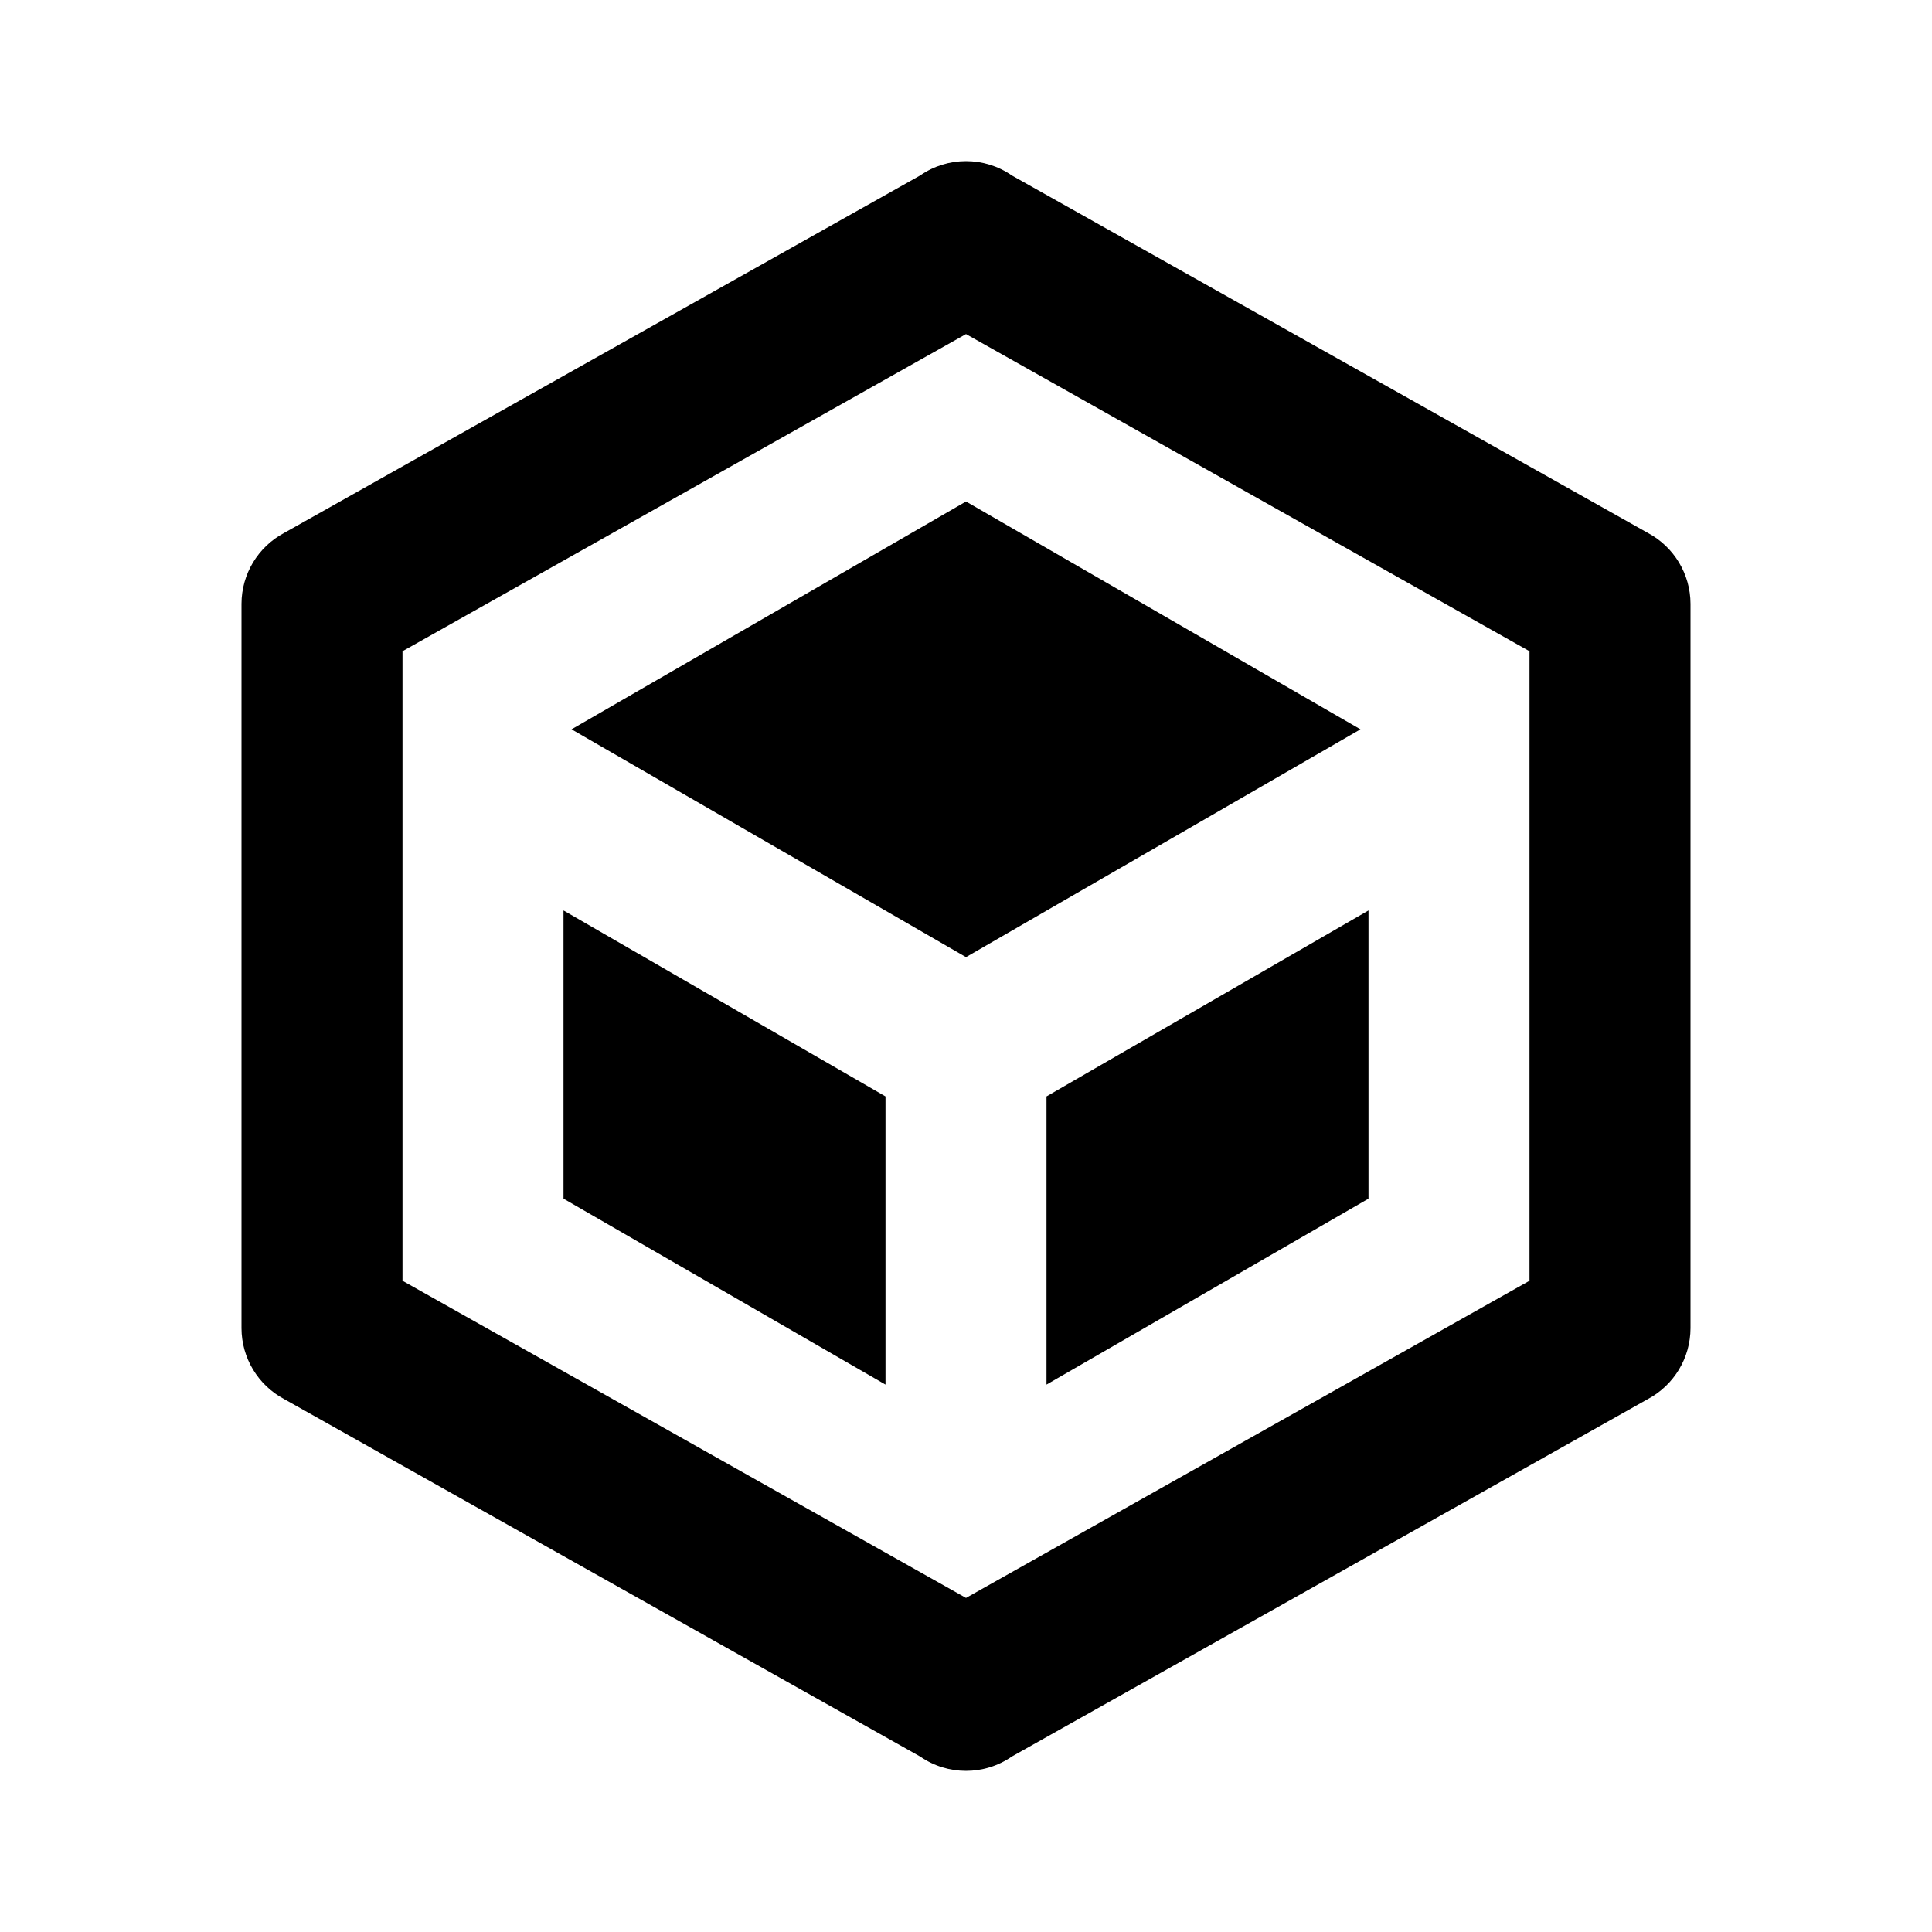
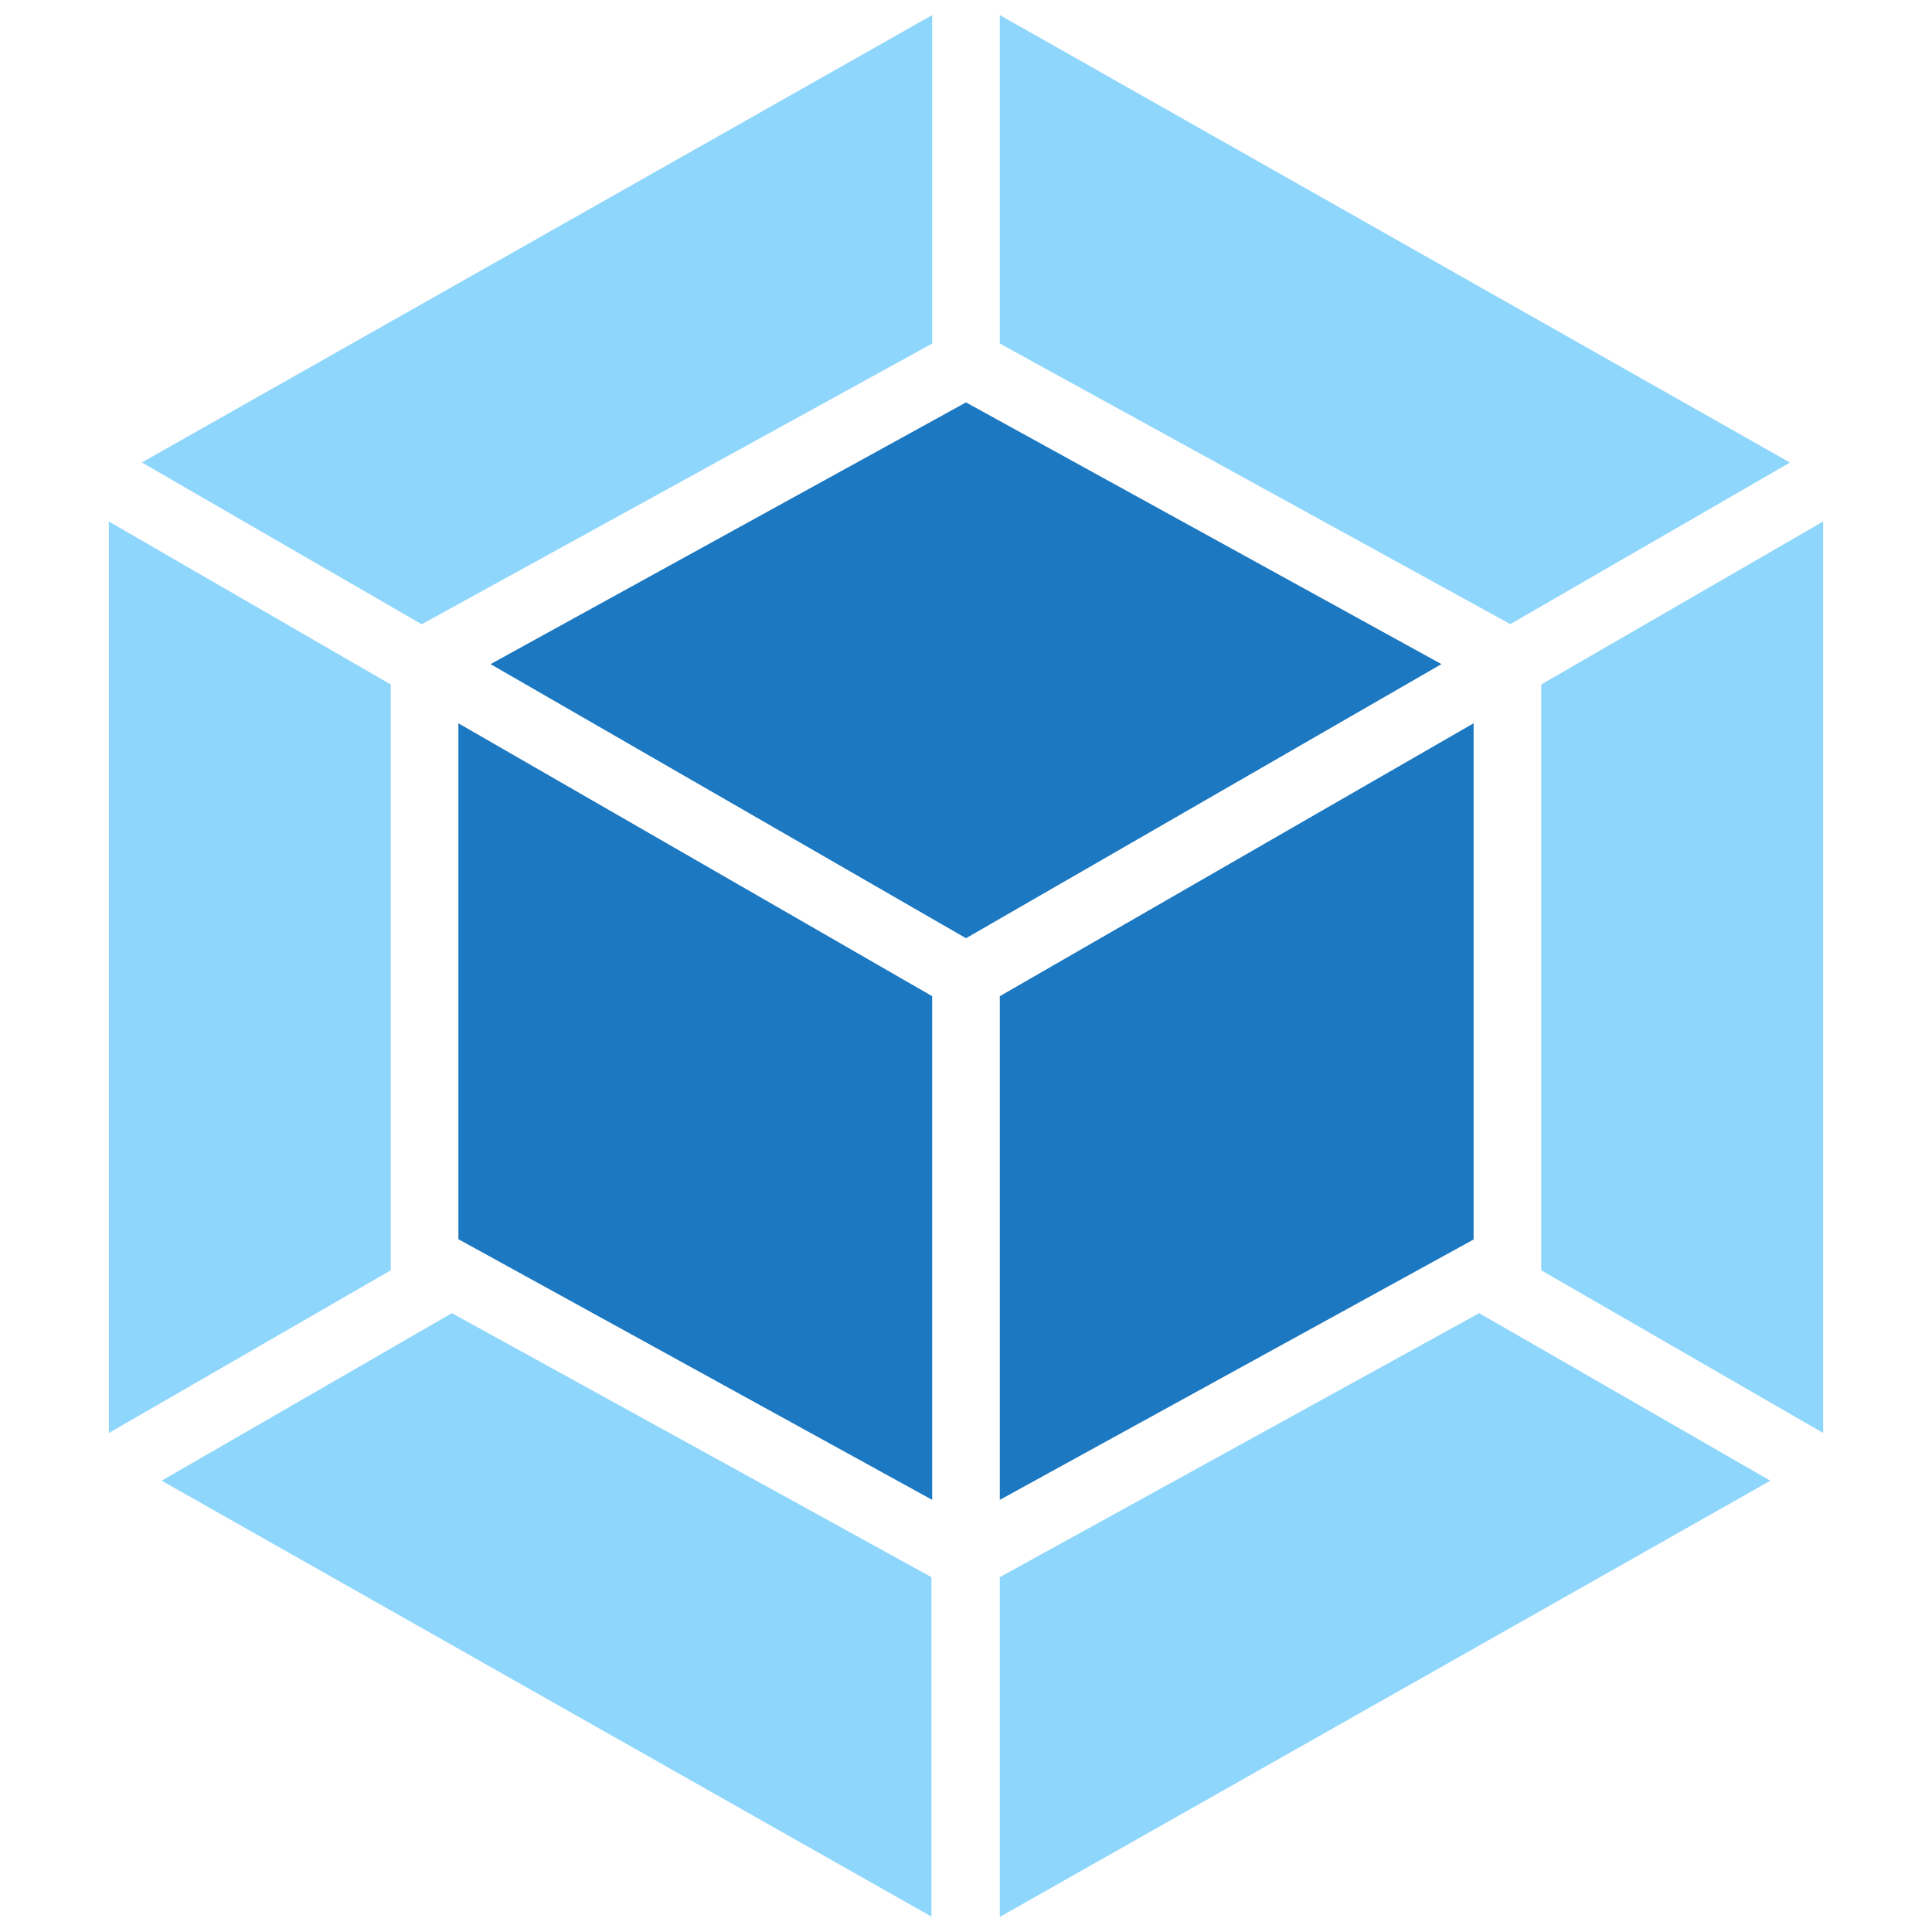
- <svg xmlns="http://www.w3.org/2000/svg" width="800px" height="800px" viewBox="0 0 24 24">
-   <rect width="24" height="24" fill="none" />
-   <path d="M21,16.5a1,1,0,0,1-.53.88l-7.9,4.44a1,1,0,0,1-1.14,0l-7.9-4.44A1,1,0,0,1,3,16.5v-9a1,1,0,0,1,.53-.88l7.9-4.44a1,1,0,0,1,1.14,0l7.9,4.44A1,1,0,0,1,21,7.5v9M12,4.15,5,8.09v7.82l7,3.94,7-3.94V8.09L12,4.15m0,2.08,4.9,2.83L12,11.89,7.1,9.06,12,6.23m5,8.66L13,17.2V13.62l4-2.31v3.58M11,17.2,7,14.89V11.31l4,2.31Z" />
+ <svg xmlns="http://www.w3.org/2000/svg" viewBox="0 0 128 128">
+   <path fill="#8ed6fb" d="M117.29 98.1L66.24 127v-22.51L98 87l19.29 11.1zm3.5-3.16V34.55l-18.68 10.8v38.81l18.67 10.77zM10.71 98.1l51 28.88v-22.49L29.94 87zm-3.5-3.16V34.55l18.68 10.8v38.81zm2.19-64.3L61.76 1v21.76L28.21 41.21l-.27.15zm109.18 0L66.24 1v21.76L99.79 41.2l.27.15 18.54-10.71z" />
+   <path fill="#1c78c0" d="M61.76 99.37L30.37 82.1V47.92L61.76 66zm4.48 0l31.39-17.25v-34.2L66.24 66zM32.5 44L64 26.66 95.5 44 64 62.16 32.5 44z" />
</svg>
